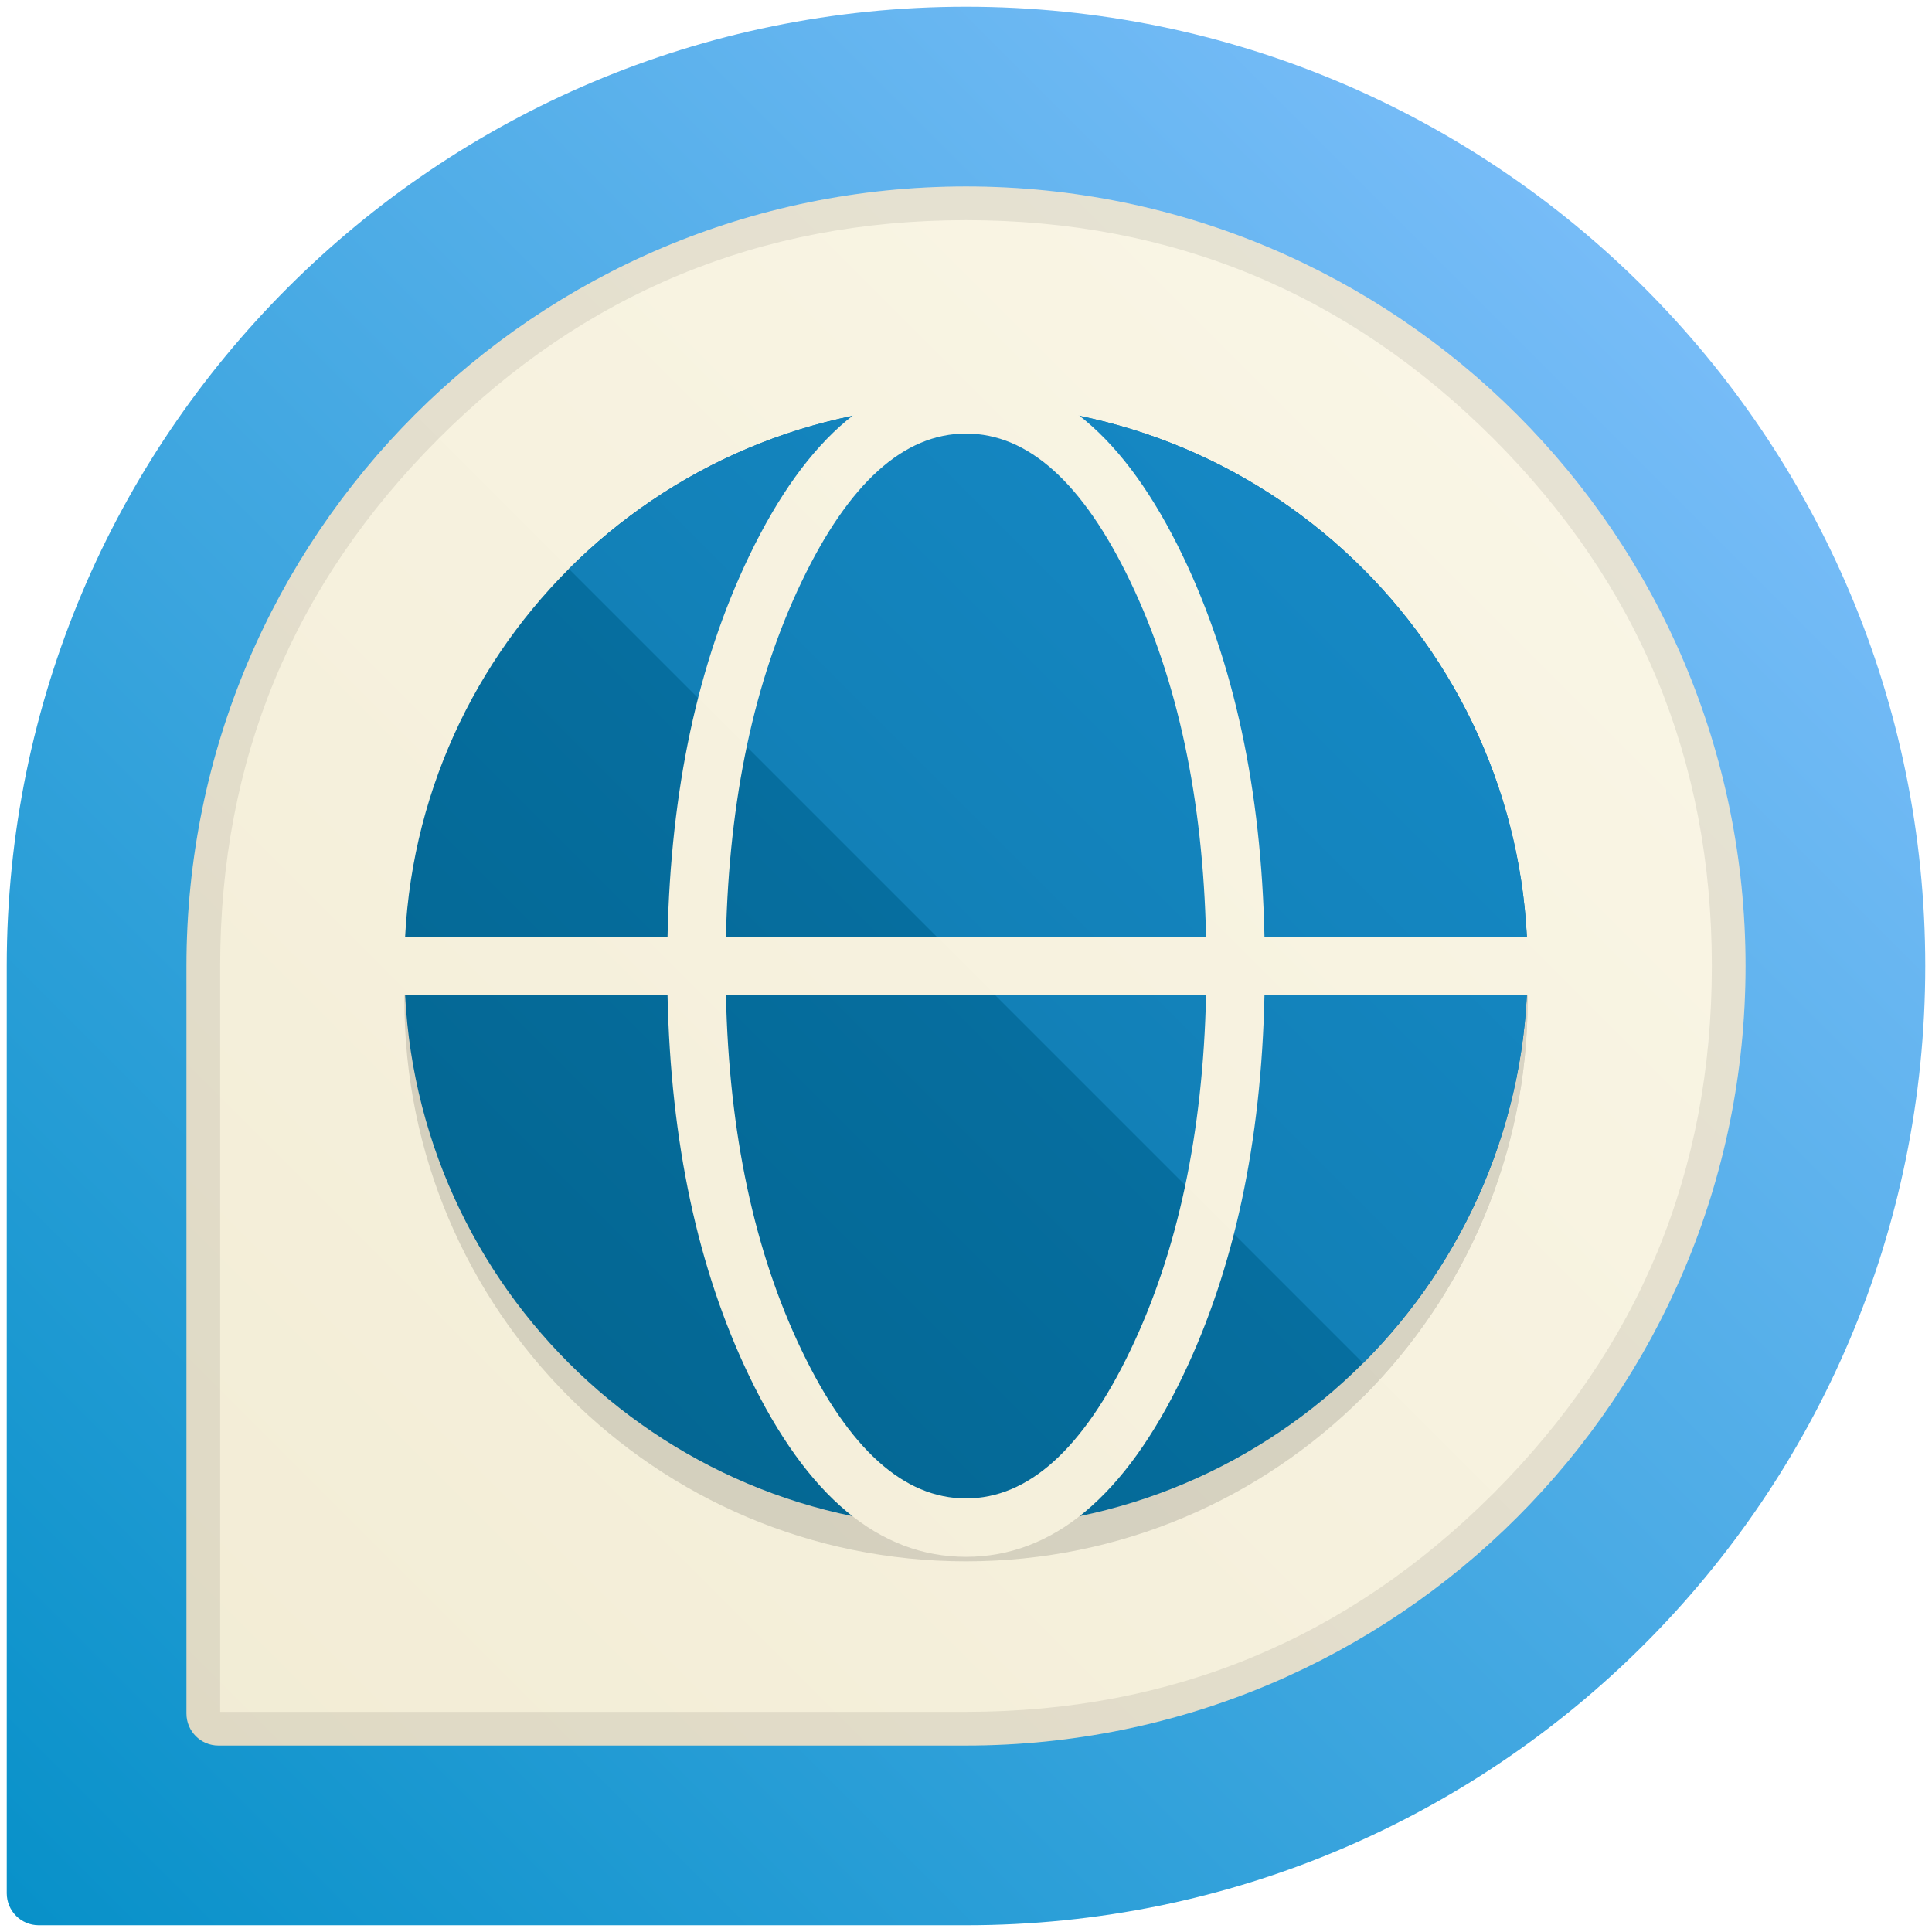
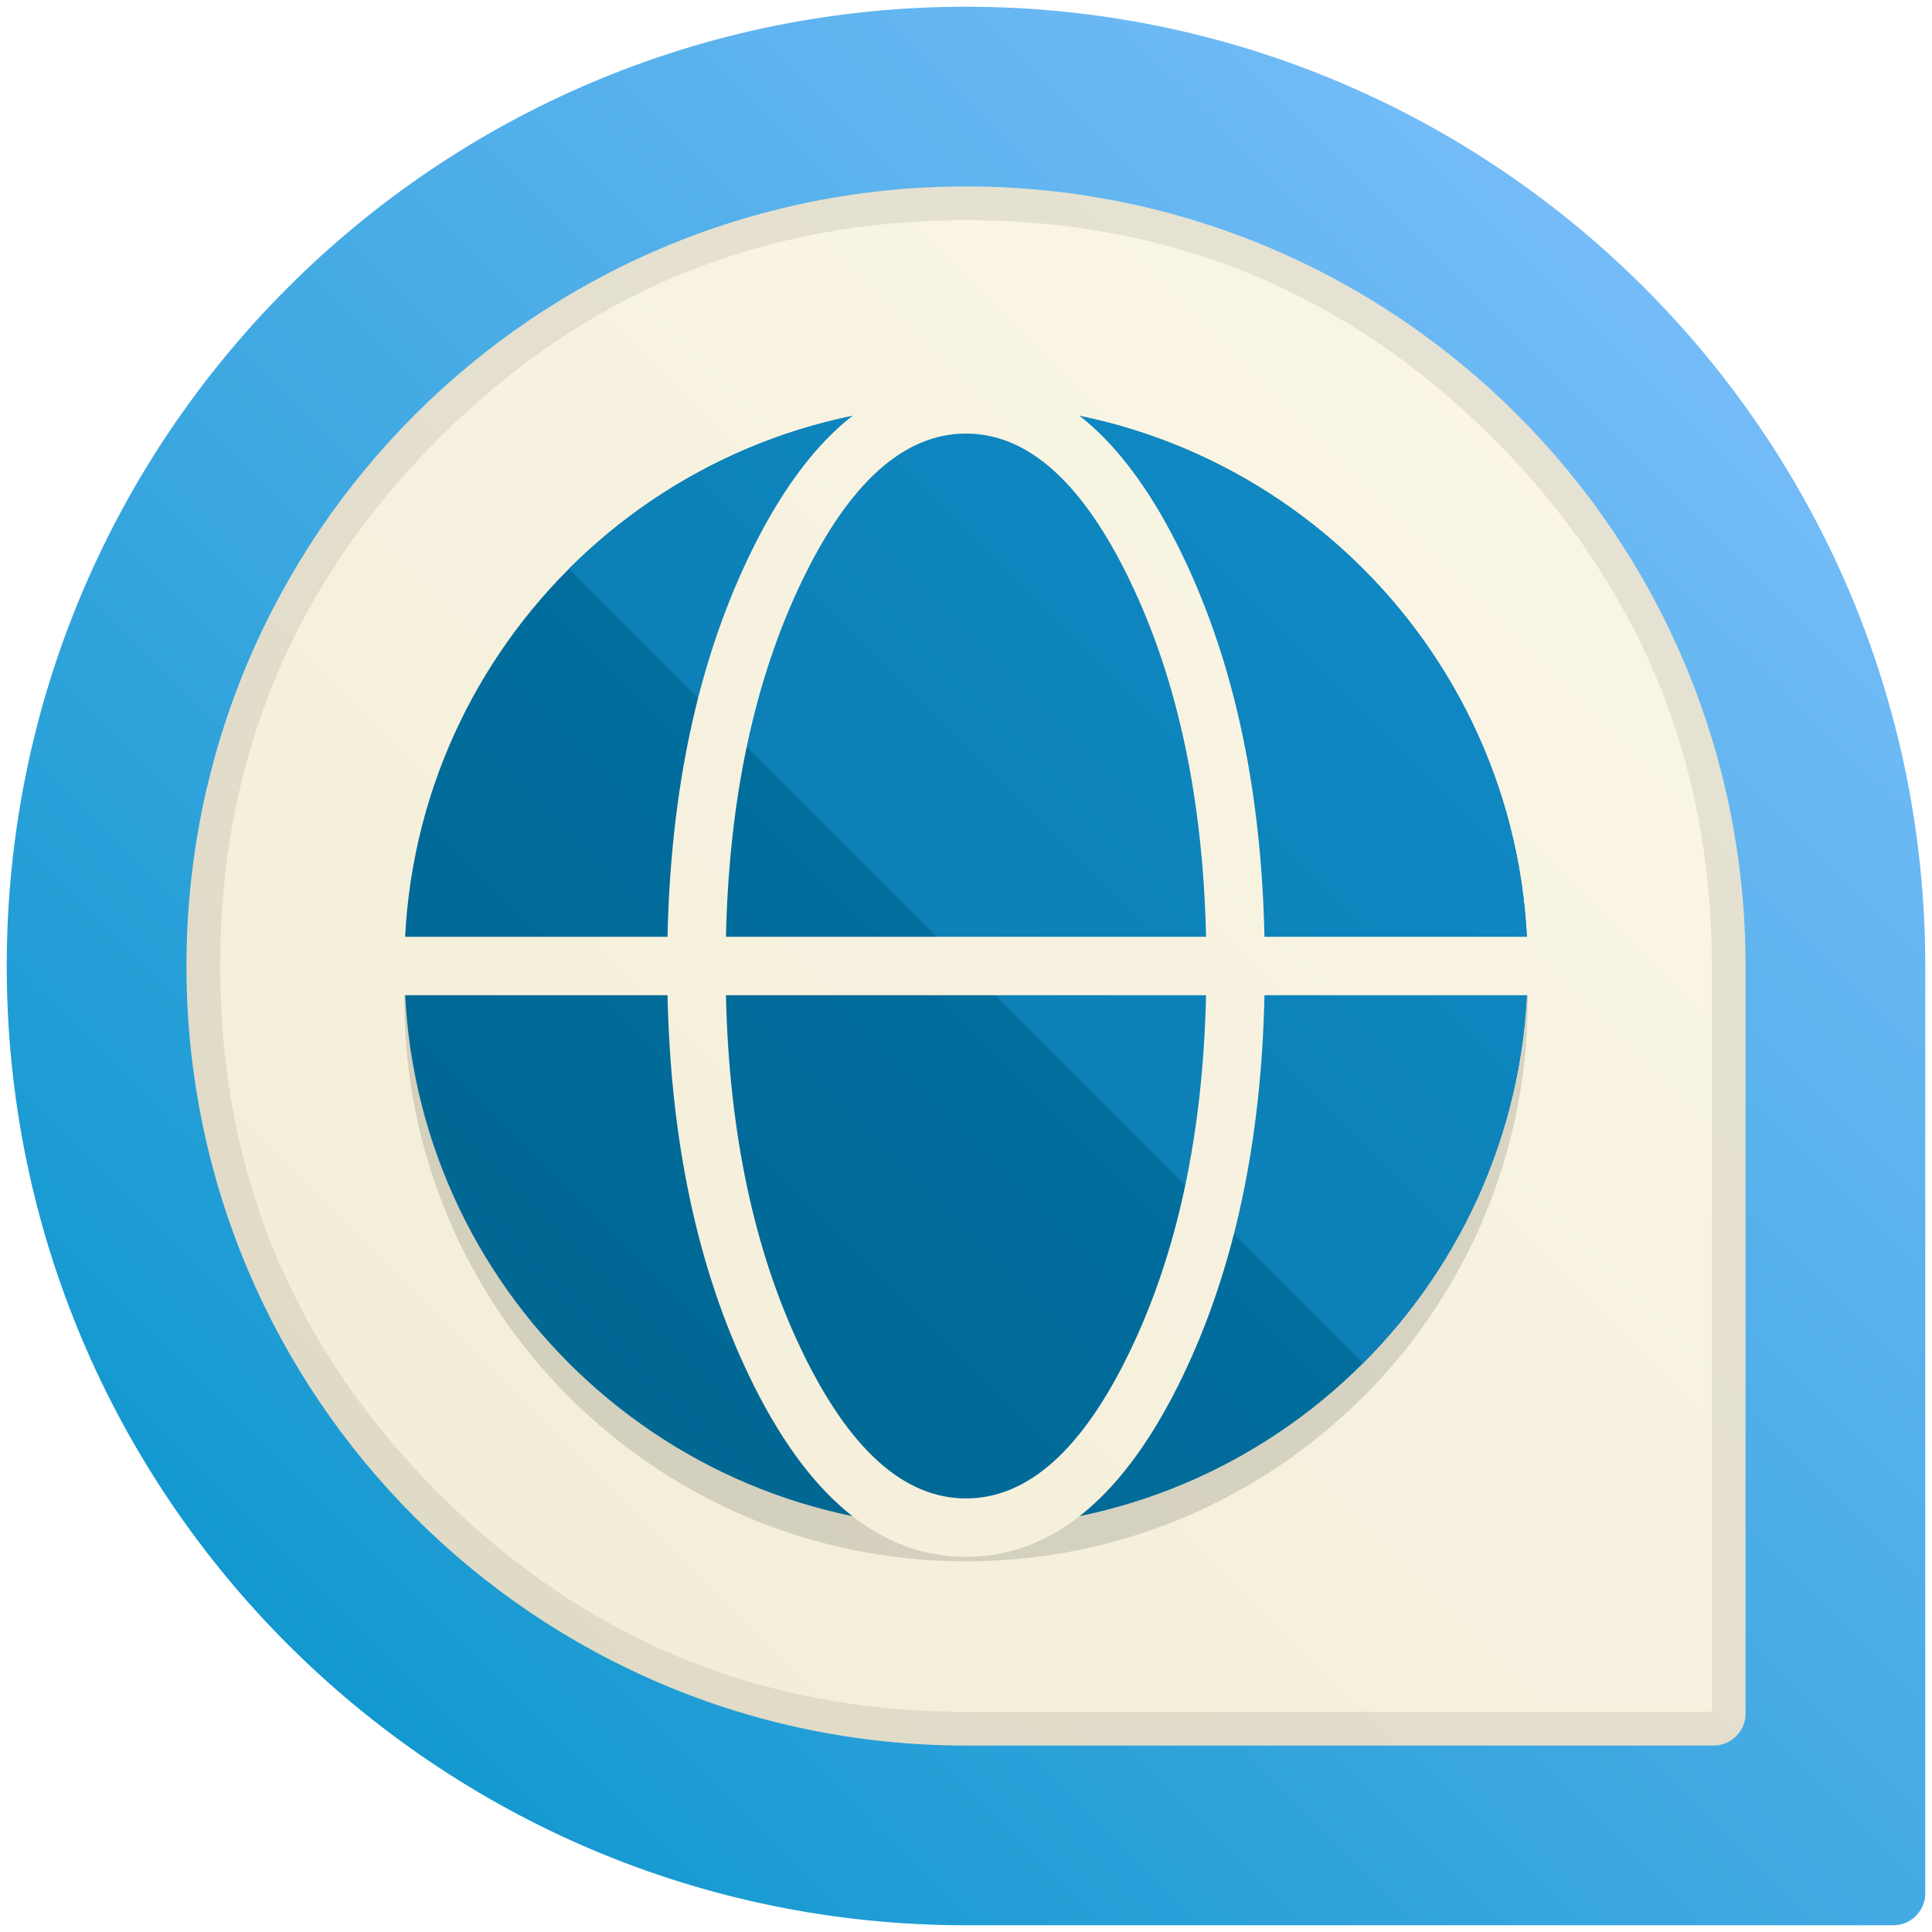
<svg xmlns="http://www.w3.org/2000/svg" width="86" height="86" viewBox="0 0 86 86">
  <defs>
    <linearGradient id="gD" x1="0.717" y1="85.283" x2="85.283" y2="0.717" gradientUnits="userSpaceOnUse">
-       <stop offset="0" stop-color="#015D82" />
-       <stop offset="1" stop-color="#0B7FBC" />
+       <stop offset="0" stop-color="#005D82" />
+       <stop offset="1" stop-color="#027FBB" />
    </linearGradient>
    <linearGradient id="gF" x1="0.717" y1="85.283" x2="85.283" y2="0.717" gradientUnits="userSpaceOnUse">
-       <stop offset="0" stop-color="#0891C9" />
-       <stop offset="1" stop-color="#89C3FF" />
+       <stop offset="0" stop-color="#0091C8" />
+       <stop offset="1" stop-color="#87C3FF" />
    </linearGradient>
    <linearGradient id="gH" x1="0.717" y1="85.283" x2="85.283" y2="0.717" gradientUnits="userSpaceOnUse">
-       <stop offset="0" stop-color="#0B6E99" />
-       <stop offset="1" stop-color="#1992D5" />
+       <stop offset="0" stop-color="#066F99" />
+       <stop offset="1" stop-color="#1392D4" />
    </linearGradient>
    <linearGradient id="gC" x1="0.717" y1="85.283" x2="85.283" y2="0.717" gradientUnits="userSpaceOnUse">
      <stop offset="0" stop-color="#F1EBD3" />
      <stop offset="1" stop-color="#FCF8EA" />
    </linearGradient>
  </defs>
-   <path fill="url(#gF)" d="M43,0.3 L43,0.3 A42.7 42.7 0 0 1 85.7,43 L85.7,43 A42.7 42.7 0 0 1 43,85.7 L1.723,85.7 A1.423 1.423 0 0 1 0.3,84.277 L0.3,43 A42.7 42.7 0 0 1 43,0.3 Z" />
-   <path fill="url(#gC)" d="M43,8.3 L43,8.3 A34.7 34.7 0 0 1 77.7,43 L77.7,43 A34.7 34.7 0 0 1 43,77.7 L9.723,77.7 A1.423 1.423 0 0 1 8.3,76.277 L8.3,43 A34.7 34.7 0 0 1 43,8.3 Z" />
-   <path fill="#000000" opacity="0.08" d="M43,8.3 C62.164,8.3 77.7,23.836 77.7,43 C77.7,62.164 62.164,77.7 43,77.7 L9.723,77.7 C8.937,77.7 8.3,77.063 8.3,76.277 L8.3,43 C8.3,23.836 23.836,8.3 43,8.3 Z M43,9.8 Q29.248,9.8 19.524,19.524 Q9.8,29.248 9.8,43 L9.8,76.2 L43,76.2 Q56.752,76.2 66.476,66.476 Q76.2,56.752 76.2,43 Q76.2,29.248 66.476,19.524 Q56.752,9.8 43,9.8 Z" />
+   <path fill="url(#gF)" d="M43,0.3 L43,0.3 A42.7 42.7 0 0 1 85.7,43 L85.7,84.277 A1.423 1.423 0 0 1 84.277,85.7 L43,85.7 A42.7 42.7 0 0 1 0.3,43 L0.3,43 A42.7 42.7 0 0 1 43,0.3 Z" />
+   <path fill="url(#gC)" d="M43,8.3 L43,8.3 A34.7 34.7 0 0 1 77.7,43 L77.7,76.277 A1.423 1.423 0 0 1 76.277,77.7 L43,77.7 A34.7 34.7 0 0 1 8.3,43 L8.3,43 A34.7 34.7 0 0 1 43,8.3 Z" />
+   <path fill="#000000" opacity="0.08" d="M43,8.3 C62.164,8.3 77.7,23.836 77.7,43 L77.7,76.277 C77.7,77.063 77.063,77.7 76.277,77.7 L43,77.7 C23.836,77.7 8.3,62.164 8.3,43 C8.3,23.836 23.836,8.3 43,8.3 Z M43,9.8 Q29.248,9.8 19.524,19.524 Q9.8,29.248 9.8,43 Q9.8,56.752 19.524,66.476 Q29.248,76.2 43,76.2 L76.2,76.2 L76.2,43 Q76.2,29.248 66.476,19.524 Q56.752,9.8 43,9.8 Z" />
  <g opacity="0.13">
    <path fill="#000000" d="M18,44.5 C18,58.307 29.193,69.5 43,69.5 C56.807,69.5 68,58.307 68,44.5 C68,30.693 56.807,19.5 43,19.5 C29.193,19.5 18,30.693 18,44.5 Z" />
    <path fill="#000000" d="M60.678,62.178 L25.322,26.822 C29.846,22.298 36.096,19.5 43,19.5 C56.807,19.5 68,30.693 68,44.5 C68,51.404 65.202,57.654 60.678,62.178 Z" />
  </g>
  <path fill="url(#gD)" d="M18,43 A25 25 0 1 0 68,43 A25 25 0 1 0 18,43 Z" />
  <path fill="url(#gH)" d="M60.678,60.678 L25.322,25.322 C29.846,20.798 36.096,18 43,18 C56.807,18 68,29.193 68,43 C68,49.904 65.202,56.154 60.678,60.678 Z" />
  <path fill="url(#gC)" d="M18,41.7 L29.714,41.7 Q29.924,31.882 33.343,24.76 Q37.211,16.7 43,16.7 L43.004,16.7 Q48.79,16.703 52.657,24.76 Q56.076,31.882 56.286,41.7 L68,41.7 Q69.3,41.7 69.3,43 Q69.3,44.3 68,44.3 L56.286,44.3 Q56.076,54.118 52.657,61.24 Q48.789,69.3 43,69.3 Q37.211,69.3 33.343,61.24 Q29.924,54.118 29.714,44.3 L18,44.3 Q16.7,44.3 16.7,43 Q16.7,41.7 18,41.7 Z M43,19.3 L42.997,19.3 Q38.846,19.302 35.687,25.885 Q32.521,32.48 32.314,41.7 L53.686,41.7 Q53.479,32.48 50.313,25.885 Q47.153,19.3 43,19.3 Z M53.686,44.3 L32.314,44.3 Q32.521,53.52 35.687,60.115 Q38.847,66.7 43,66.7 Q47.153,66.7 50.313,60.115 Q53.479,53.52 53.686,44.3 Z" />
</svg>
